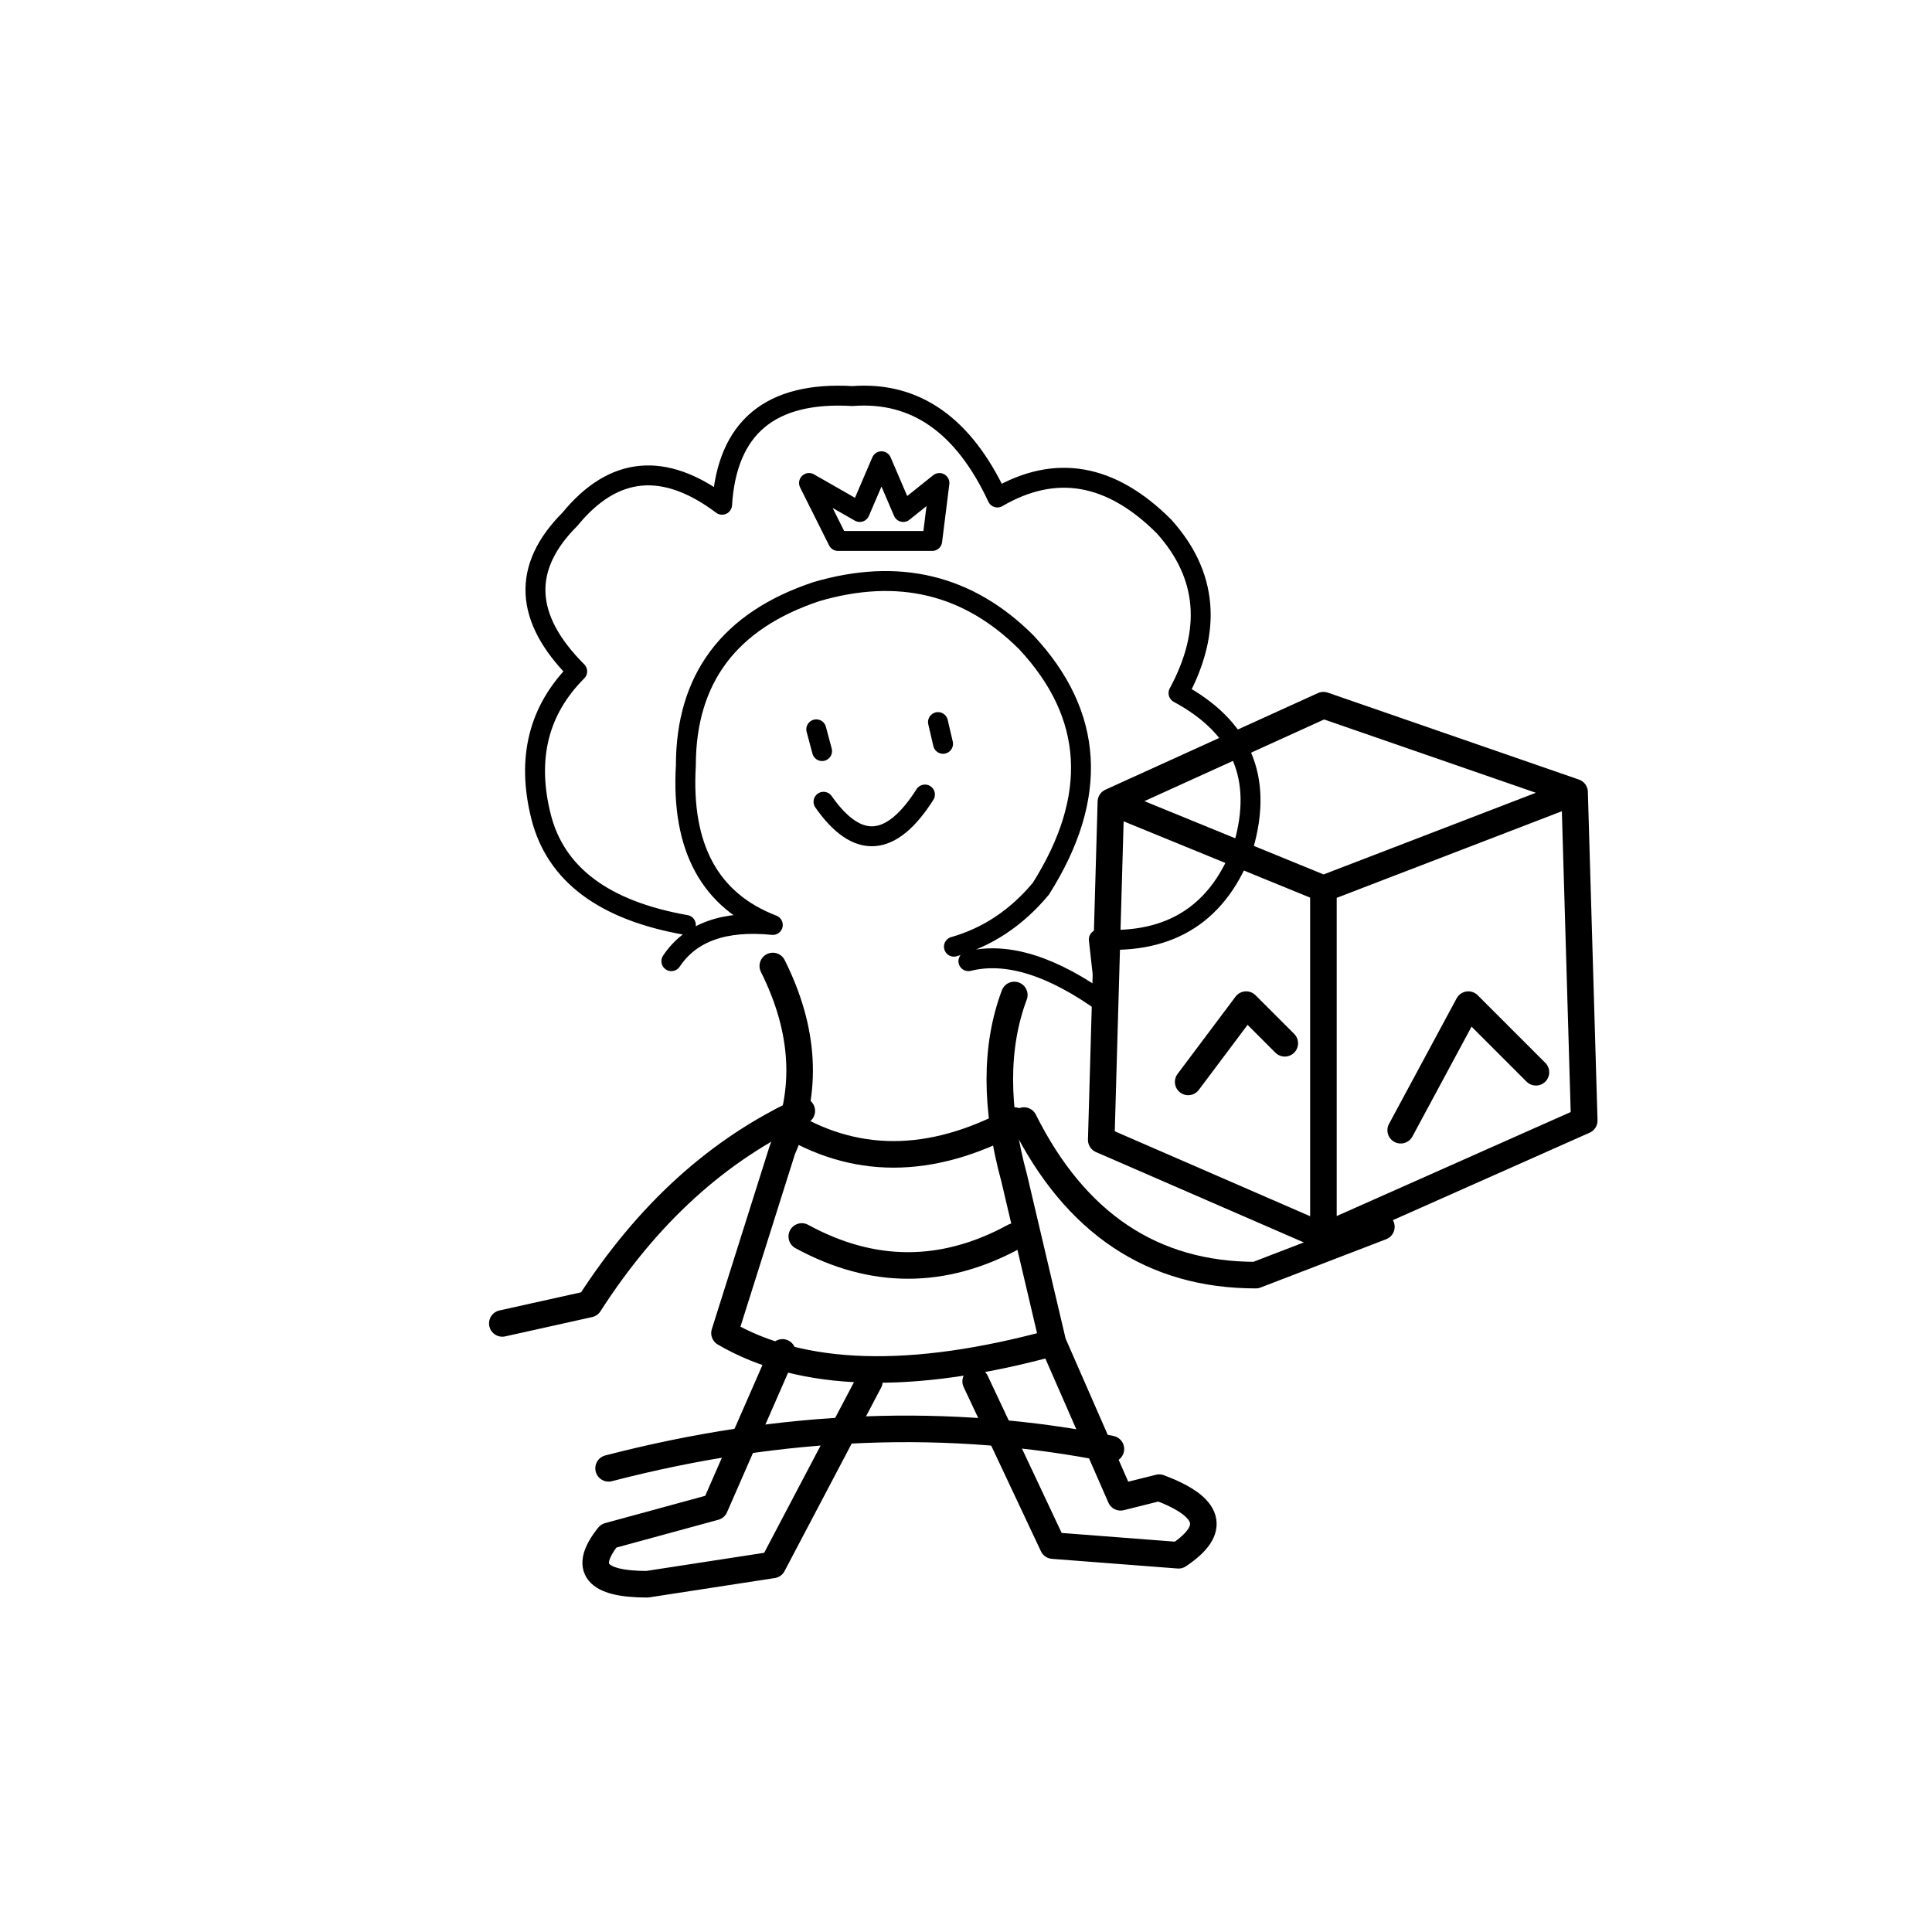
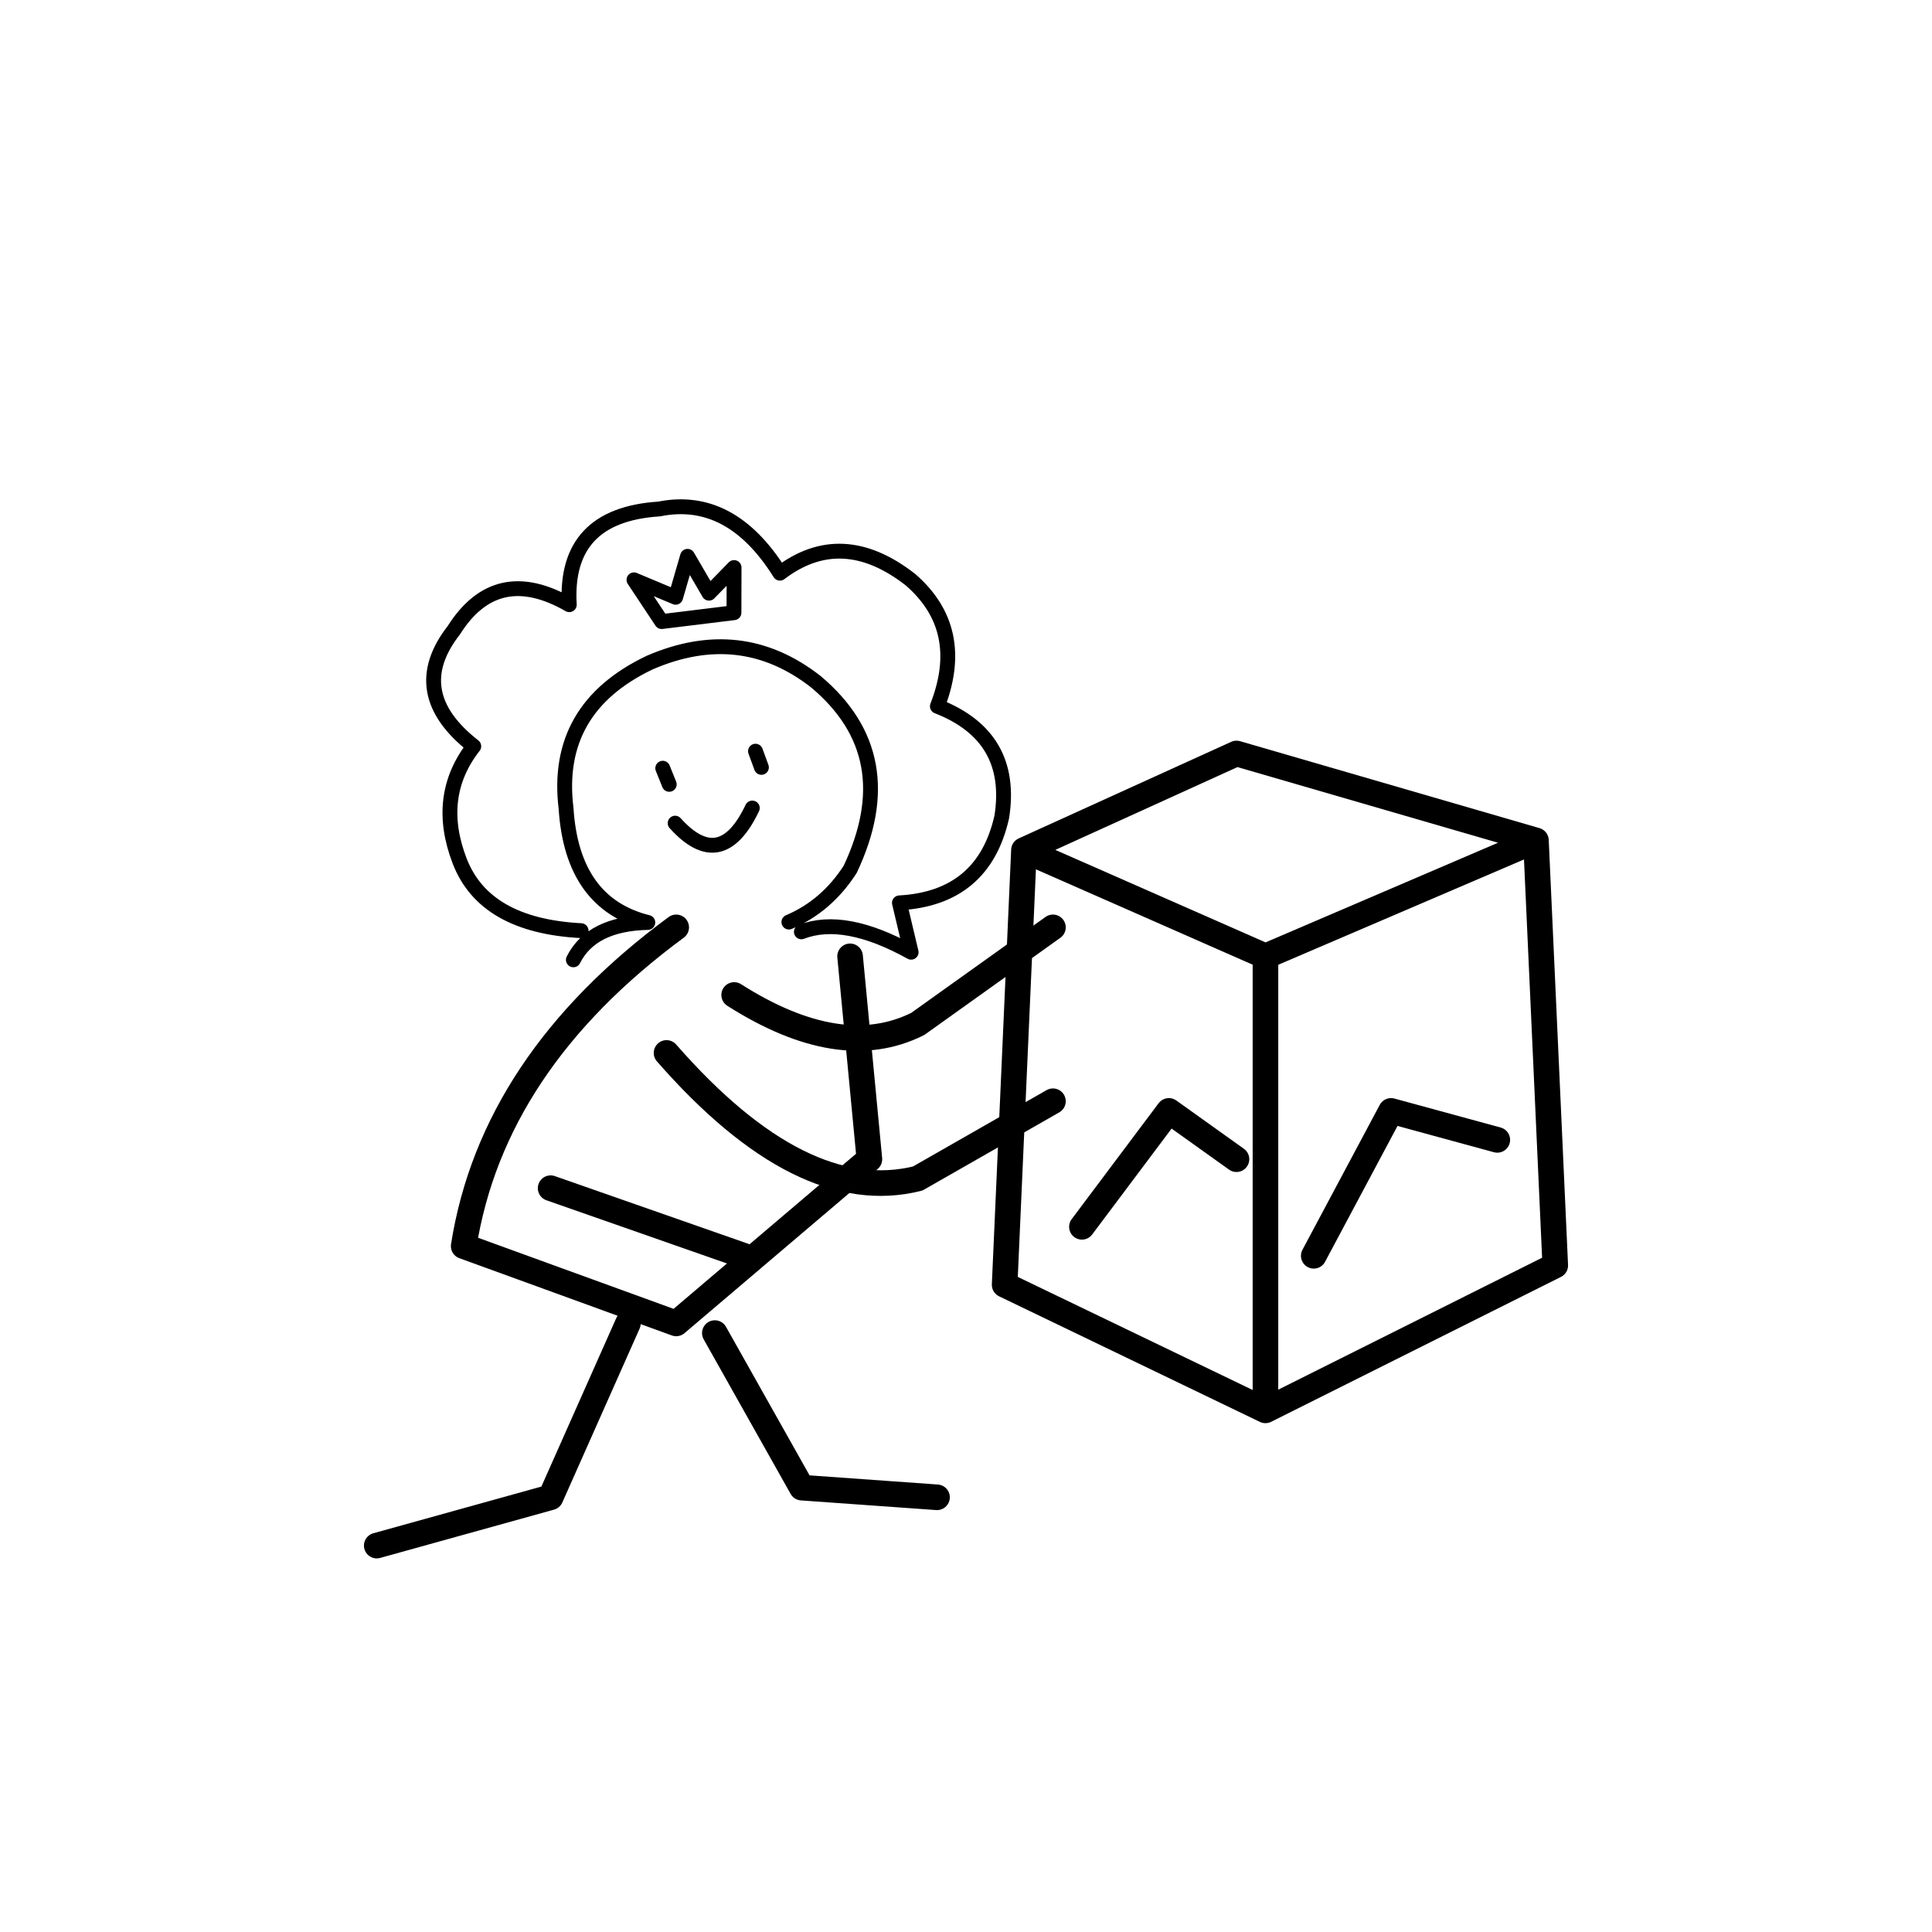
<svg xmlns="http://www.w3.org/2000/svg" viewBox="0 0 200 200">
-   <g fill="none" stroke="#000" stroke-width="2.75" stroke-linecap="round" stroke-linejoin="round">
-     <path d="M68 101Q51 98 48 86T53 66Q42 55 52 45Q61 34 73 43Q74 27 91 28Q104 27 111 42Q123 35 134 46Q143 56 136 69Q149 76 145 90Q140 104 125 103L126 112Q115 104 107 106M66 106q4-6 14-5 M80 101Q67 96 68 79Q68 61 86 55Q103 50 115 62Q129 77 117 96Q112 102 105 104 M86 74l.8 3m16-4 .7 3 M87 84q7 10 14-1 M89 48l-4-8 7 4 3-7 3 7 5-4-1 8z" transform="translate(20 20) scale(.75) rotate(0 96 104)" />
-     <path d="M80 100q5 10 1 19l-6 19q12 7 34 1l-4-17q-3-11 0-19 M81 116q11 7 24 0m-22 12q11 6 22 0 M81 140l-7 16-11 3q-4 5 4 5l13-2 10-19m11 0 8 17 13 1q6-4-2-7l-4 1-7-16" />
-     <path d="M63 152q27-7 52-2" opacity="1" />
-     <path d="M83 115q-13 6-22 20l-9 2m54-21q8 16 24 16l13-5" transform="rotate(0 97 115)" />
-     <path d="M115 83l22-10 26 9 1 34-27 12-23-10z M115 83l22 9 26-10m-26 10v36 M123 112l6-8 4 4m12 9 7-13 7 7" transform="translate(0 0)" />
+   <g fill="none" stroke="#000" stroke-width="2.65" stroke-linecap="round" stroke-linejoin="round" transform="translate(0 0)">
+     <path d="M68 101Q51 98 48 86T53 66Q42 55 52 45Q61 34 73 43Q74 27 91 28Q104 27 111 42Q123 35 134 46Q143 56 136 69Q149 76 145 90Q140 104 125 103L126 112Q115 104 107 106M66 106q4-6 14-5 M80 101Q67 96 68 79Q68 61 86 55Q103 50 115 62Q129 77 117 96Q112 102 105 104 M86 74l.8 3m16-4 .7 3 M87 84q7 10 14-1 M89 48l-4-8 7 4 3-7 3 7 5-4-1 8z" transform="translate(75 84) rotate(-7) scale(0.58) translate(-96 -83)" />
+     <path d="M70 96q-19 14-22 33l22 8 20-17-2-21 M57 123l20 7 M65 137l-8 18-18 5m35-22 9 16 14 1" />
+     <g transform="rotate(0 96 105)">
+       <path d="M76 103q11 7 19 3l14-10m-40 13q14 16 26 13l14-8" />
+       <path d="M106 88l22-10 31 9 2 44-30 15-27-13z M106 88l25 11 28-12m-28 12v47 M112 127l9-12 7 5m8 10 8-15 11 3" />
+     </g>
  </g>
</svg>
